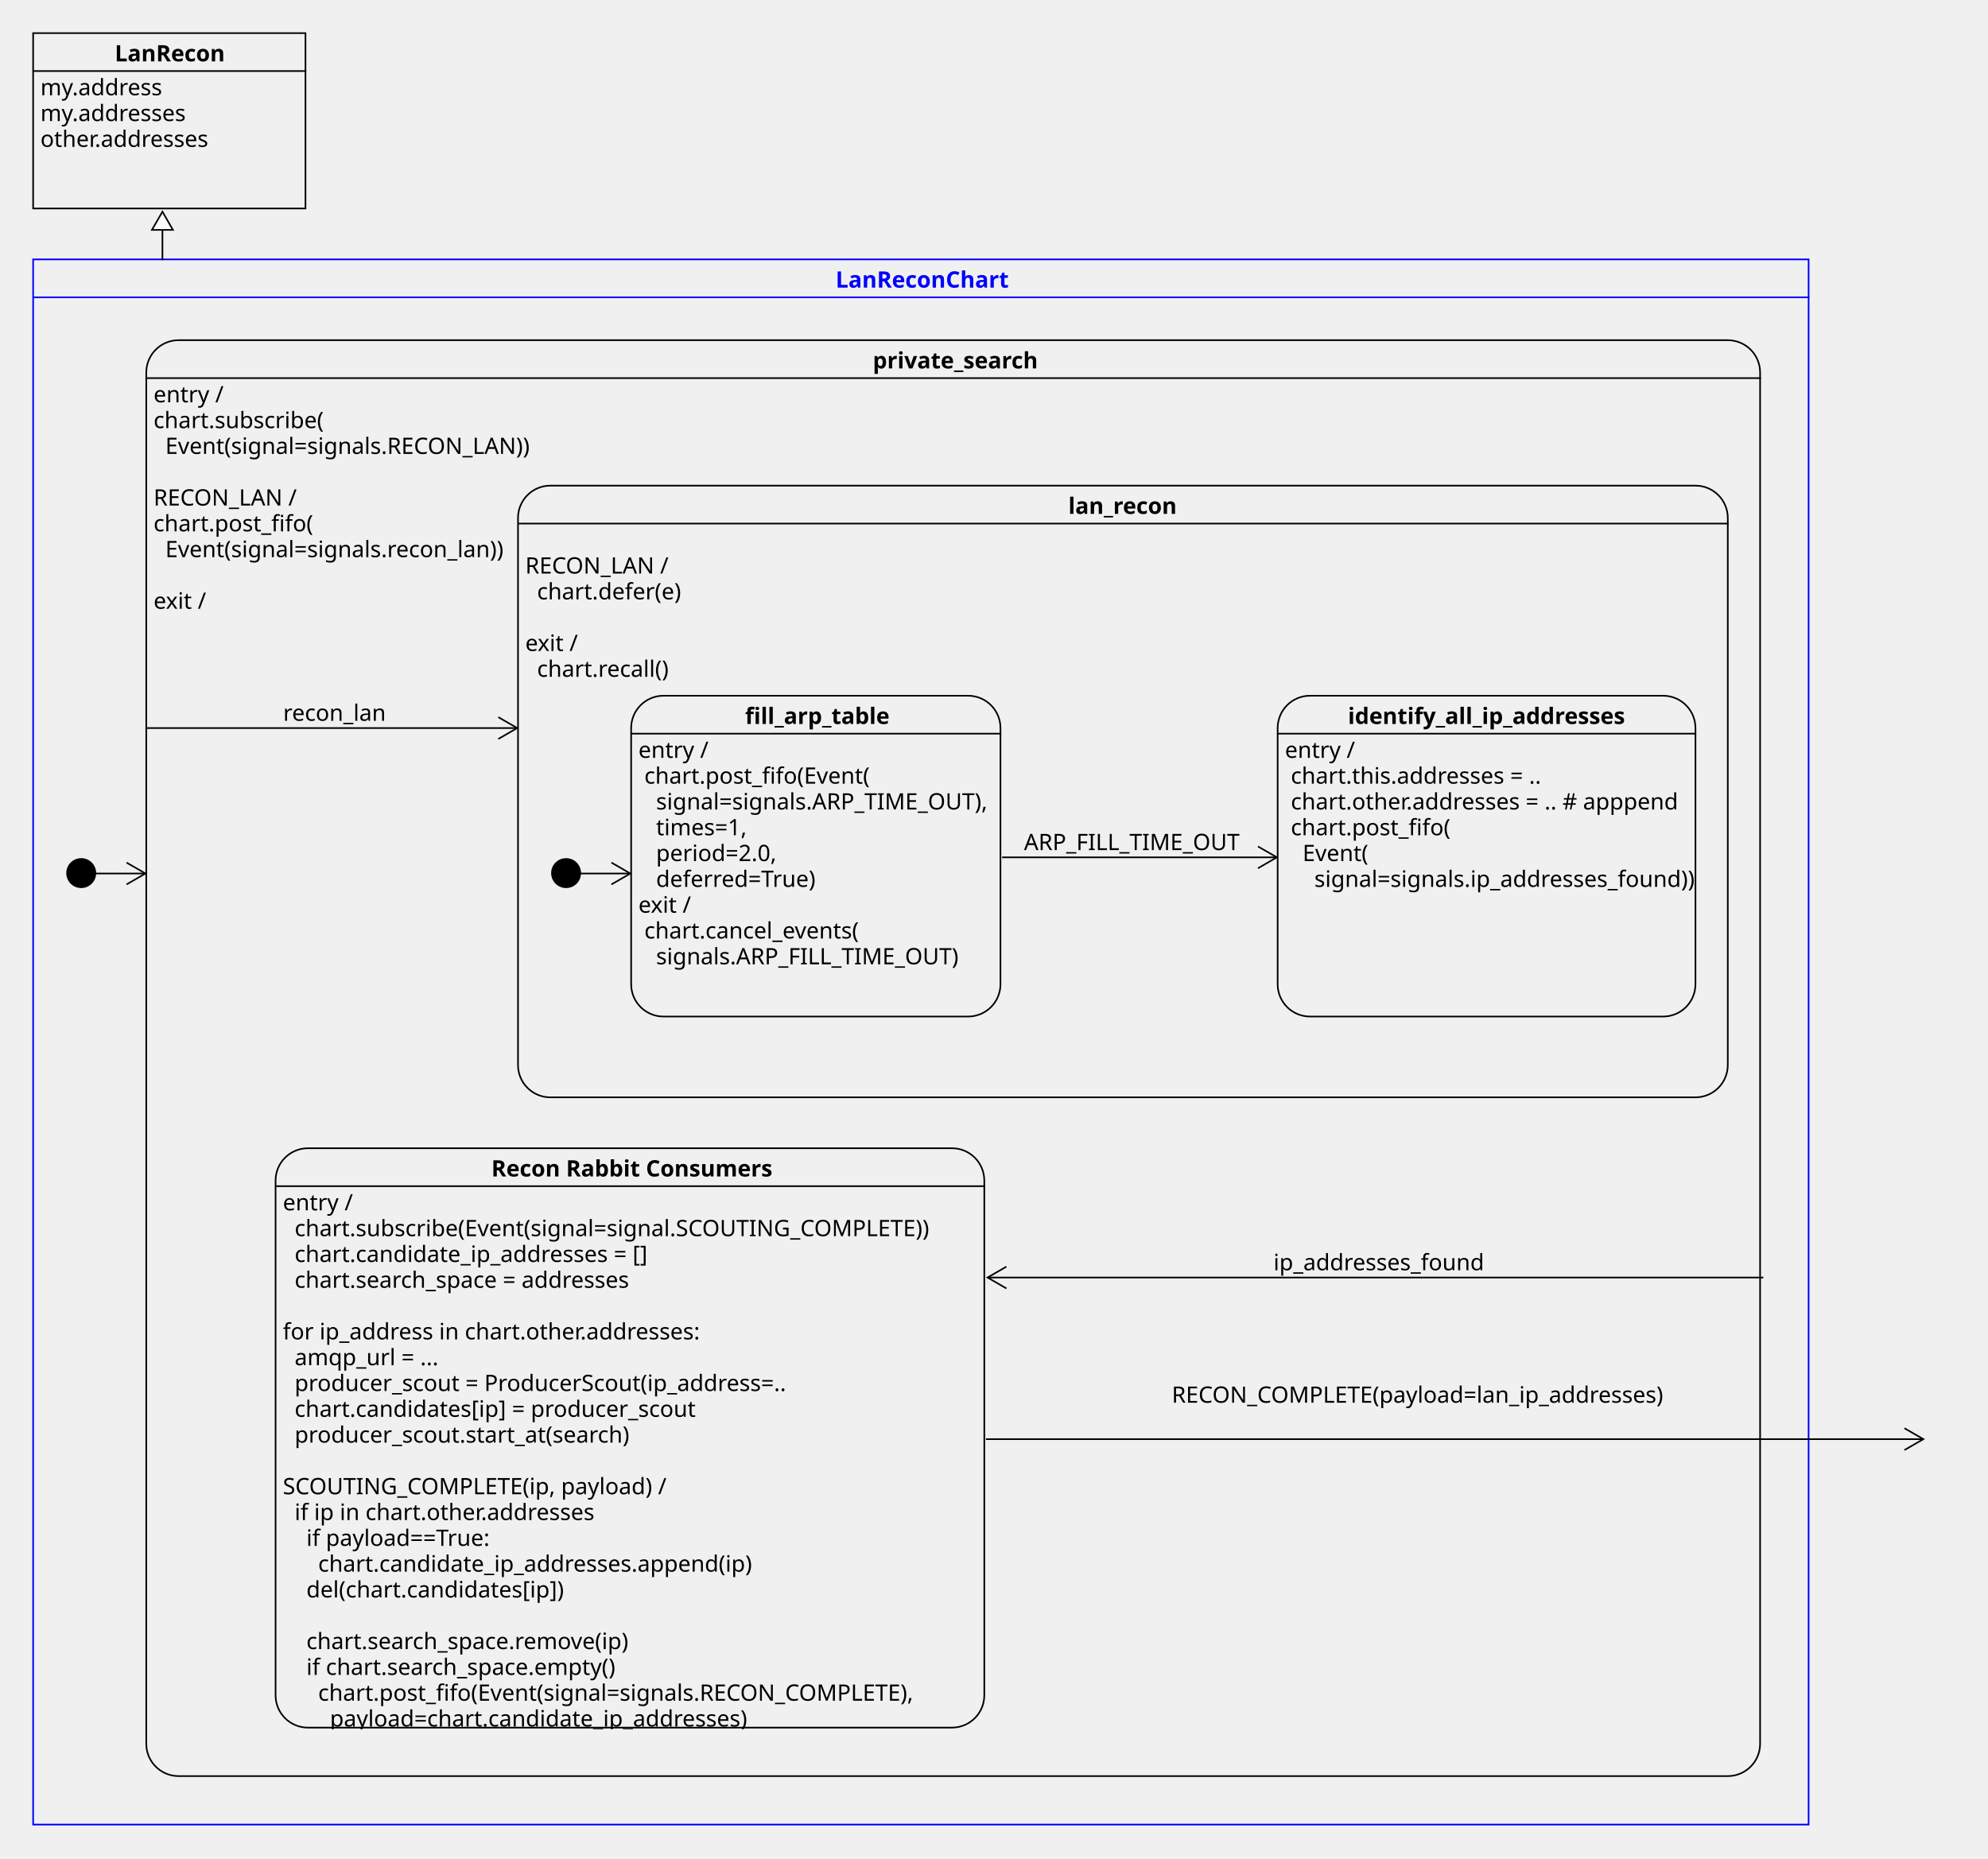
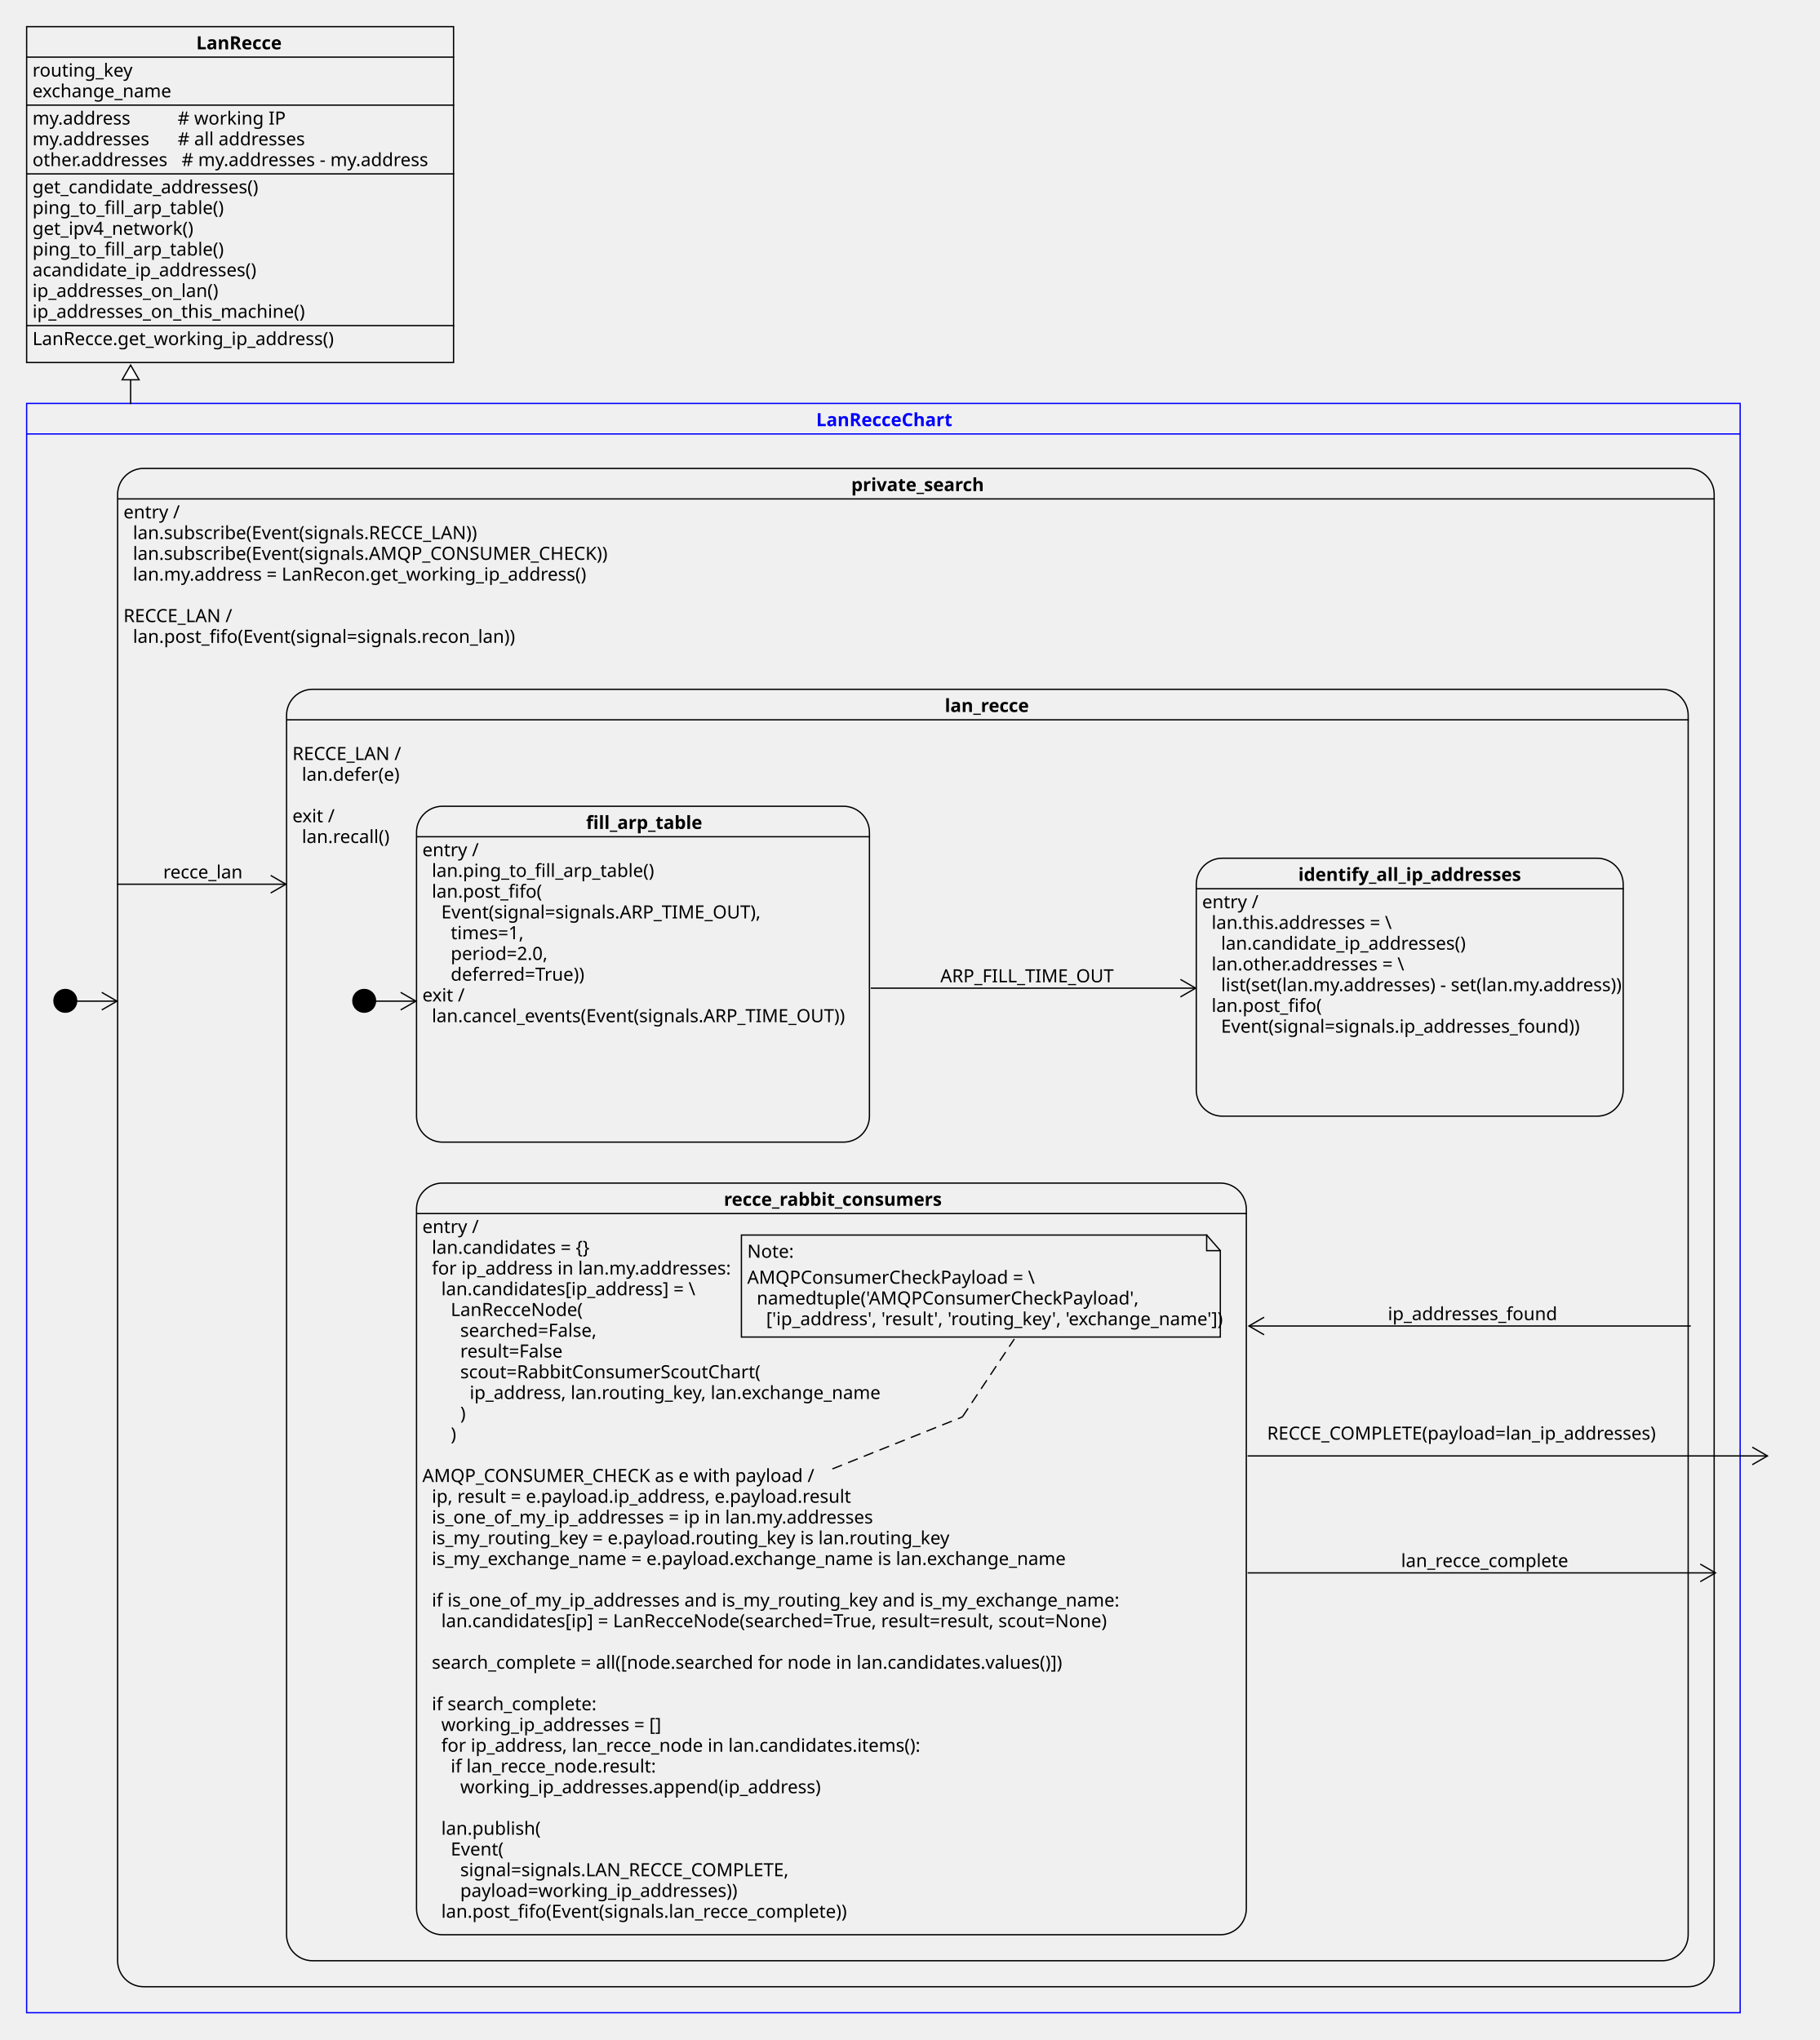
- <svg xmlns="http://www.w3.org/2000/svg" fill-opacity="1" color-rendering="auto" color-interpolation="auto" text-rendering="auto" stroke="black" stroke-linecap="square" width="1230" stroke-miterlimit="10" shape-rendering="auto" stroke-opacity="1" fill="black" stroke-dasharray="none" font-weight="normal" stroke-width="1" viewBox="190 10 1230 1150" height="1150" font-family="'Dialog'" font-style="normal" stroke-linejoin="miter" font-size="12px" stroke-dashoffset="0" image-rendering="auto">
+ <svg xmlns="http://www.w3.org/2000/svg" fill-opacity="1" color-rendering="auto" color-interpolation="auto" text-rendering="auto" stroke="black" stroke-linecap="square" width="1400" stroke-miterlimit="10" shape-rendering="auto" stroke-opacity="1" fill="black" stroke-dasharray="none" font-weight="normal" stroke-width="1" viewBox="10 0 1400 1570" height="1570" font-family="'Dialog'" font-style="normal" stroke-linejoin="miter" font-size="12px" stroke-dashoffset="0" image-rendering="auto">
  <defs id="genericDefs" />
  <g>
    <defs id="defs1">
      <clipPath clipPathUnits="userSpaceOnUse" id="clipPath1">
        <path d="M0 0 L2147483647 0 L2147483647 2147483647 L0 2147483647 L0 0 Z" />
      </clipPath>
      <clipPath clipPathUnits="userSpaceOnUse" id="clipPath2">
-         <path d="M0 0 L0 970 L1100 970 L1100 0 Z" />
+         <path d="M0 0 L0 80 L370 80 L370 0 Z" />
      </clipPath>
      <clipPath clipPathUnits="userSpaceOnUse" id="clipPath3">
+         <path d="M0 0 L0 70 L390 70 L390 0 Z" />
+       </clipPath>
+       <clipPath clipPathUnits="userSpaceOnUse" id="clipPath4">
+         <path d="M0 0 L0 1240 L1320 1240 L1320 0 Z" />
+       </clipPath>
+       <clipPath clipPathUnits="userSpaceOnUse" id="clipPath5">
        <path d="M0 0 L0 20 L20 20 L20 0 Z" />
      </clipPath>
-       <clipPath clipPathUnits="userSpaceOnUse" id="clipPath4">
-         <path d="M0 0 L0 40 L350 40 L350 0 Z" />
-       </clipPath>
-       <clipPath clipPathUnits="userSpaceOnUse" id="clipPath5">
-         <path d="M0 0 L0 360 L440 360 L440 0 Z" />
-       </clipPath>
      <clipPath clipPathUnits="userSpaceOnUse" id="clipPath6">
-         <path d="M0 0 L0 200 L260 200 L260 0 Z" />
+         <path d="M0 0 L0 30 L350 30 L350 0 Z" />
      </clipPath>
      <clipPath clipPathUnits="userSpaceOnUse" id="clipPath7">
-         <path d="M0 0 L0 200 L230 200 L230 0 Z" />
+         <path d="M0 0 L0 580 L640 580 L640 0 Z" />
      </clipPath>
      <clipPath clipPathUnits="userSpaceOnUse" id="clipPath8">
-         <path d="M0 0 L0 380 L750 380 L750 0 Z" />
+         <path d="M0 0 L0 200 L330 200 L330 0 Z" />
      </clipPath>
      <clipPath clipPathUnits="userSpaceOnUse" id="clipPath9">
-         <path d="M0 0 L0 890 L1000 890 L1000 0 Z" />
+         <path d="M0 0 L0 260 L350 260 L350 0 Z" />
      </clipPath>
      <clipPath clipPathUnits="userSpaceOnUse" id="clipPath10">
-         <path d="M0 0 L0 110 L170 110 L170 0 Z" />
+         <path d="M0 0 L0 980 L1080 980 L1080 0 Z" />
      </clipPath>
      <clipPath clipPathUnits="userSpaceOnUse" id="clipPath11">
-         <path d="M0 0 L0 40 L260 40 L260 0 Z" />
+         <path d="M0 0 L0 1170 L1230 1170 L1230 0 Z" />
      </clipPath>
      <clipPath clipPathUnits="userSpaceOnUse" id="clipPath12">
+         <path d="M0 0 L0 260 L330 260 L330 0 Z" />
+       </clipPath>
+       <clipPath clipPathUnits="userSpaceOnUse" id="clipPath13">
+         <path d="M0 0 L0 40 L390 40 L390 0 Z" />
+       </clipPath>
+       <clipPath clipPathUnits="userSpaceOnUse" id="clipPath14">
+         <path d="M0 0 L0 130 L170 130 L170 0 Z" />
+       </clipPath>
+       <clipPath clipPathUnits="userSpaceOnUse" id="clipPath15">
+         <path d="M0 0 L0 40 L160 40 L160 0 Z" />
+       </clipPath>
+       <clipPath clipPathUnits="userSpaceOnUse" id="clipPath16">
        <path d="M0 0 L0 60 L30 60 L30 0 Z" />
      </clipPath>
-       <clipPath clipPathUnits="userSpaceOnUse" id="clipPath13">
+       <clipPath clipPathUnits="userSpaceOnUse" id="clipPath17">
        <path d="M0 0 L0 40 L70 40 L70 0 Z" />
      </clipPath>
-       <clipPath clipPathUnits="userSpaceOnUse" id="clipPath14">
-         <path d="M0 0 L0 40 L510 40 L510 0 Z" />
-       </clipPath>
-       <clipPath clipPathUnits="userSpaceOnUse" id="clipPath15">
-         <path d="M0 0 L0 40 L200 40 L200 0 Z" />
-       </clipPath>
-       <clipPath clipPathUnits="userSpaceOnUse" id="clipPath16">
-         <path d="M0 0 L0 30 L610 30 L610 0 Z" />
+       <clipPath clipPathUnits="userSpaceOnUse" id="clipPath18">
+         <path d="M0 0 L0 40 L370 40 L370 0 Z" />
+       </clipPath>
+       <clipPath clipPathUnits="userSpaceOnUse" id="clipPath19">
+         <path d="M0 0 L0 40 L280 40 L280 0 Z" />
+       </clipPath>
+       <clipPath clipPathUnits="userSpaceOnUse" id="clipPath20">
+         <path d="M0 0 L0 30 L430 30 L430 0 Z" />
      </clipPath>
    </defs>
-     <g fill="rgb(255,255,255)" fill-opacity="0" transform="translate(210,170)" stroke-opacity="0" stroke="rgb(255,255,255)">
-       <rect x="0.5" width="1098.5" height="968.5" y="0.5" clip-path="url(#clipPath2)" stroke="none" />
-     </g>
-     <g fill="blue" transform="translate(210,170)" stroke="blue">
-       <rect fill="none" x="0.5" width="1098.5" height="968.5" y="0.5" clip-path="url(#clipPath2)" />
-       <text x="497" font-size="14px" y="17.969" clip-path="url(#clipPath2)" font-family="sans-serif" stroke="none" font-weight="bold" xml:space="preserve">LanReconChart</text>
-       <path fill="none" d="M1 23.969 L1099 23.969" clip-path="url(#clipPath2)" />
-     </g>
-     <g transform="translate(230,540)">
-       <circle r="8.75" clip-path="url(#clipPath3)" cx="10.25" cy="10.25" stroke="none" />
-       <circle fill="none" r="8.75" clip-path="url(#clipPath3)" cx="10.25" cy="10.25" />
-     </g>
-     <g transform="translate(530,540)">
-       <circle r="8.75" clip-path="url(#clipPath3)" cx="10.25" cy="10.25" stroke="none" />
-       <circle fill="none" r="8.75" clip-path="url(#clipPath3)" cx="10.25" cy="10.25" />
-     </g>
-     <g font-family="sans-serif" font-size="14px" transform="translate(910,860)">
-       <text x="5" xml:space="preserve" y="17.969" clip-path="url(#clipPath4)" stroke="none">RECON_COMPLETE(payload=lan_ip_addresses)</text>
-     </g>
-     <g fill="rgb(255,255,255)" fill-opacity="0" transform="translate(360,720)" stroke-opacity="0" stroke="rgb(255,255,255)">
-       <rect x="0.5" y="0.5" clip-path="url(#clipPath5)" width="438.5" rx="20" ry="20" height="358.5" stroke="none" />
-     </g>
-     <g transform="translate(360,720)">
-       <rect x="0.5" y="0.5" clip-path="url(#clipPath5)" fill="none" width="438.5" rx="20" ry="20" height="358.5" />
-       <text x="134" font-size="14px" y="17.969" clip-path="url(#clipPath5)" font-family="sans-serif" stroke="none" font-weight="bold" xml:space="preserve">Recon Rabbit Consumers</text>
-       <path fill="none" d="M1 23.969 L439 23.969" clip-path="url(#clipPath5)" />
-       <text x="5" font-size="14px" y="38.938" clip-path="url(#clipPath5)" font-family="sans-serif" stroke="none" xml:space="preserve">entry /</text>
-       <text x="5" font-size="14px" y="54.906" clip-path="url(#clipPath5)" font-family="sans-serif" stroke="none" xml:space="preserve">  chart.subscribe(Event(signal=signal.SCOUTING_COMPLETE))</text>
-       <text x="5" font-size="14px" y="70.875" clip-path="url(#clipPath5)" font-family="sans-serif" stroke="none" xml:space="preserve">  chart.candidate_ip_addresses = []</text>
-       <text x="5" font-size="14px" y="86.844" clip-path="url(#clipPath5)" font-family="sans-serif" stroke="none" xml:space="preserve">  chart.search_space = addresses</text>
-       <text x="5" font-size="14px" y="118.781" clip-path="url(#clipPath5)" font-family="sans-serif" stroke="none" xml:space="preserve">for ip_address in chart.other.addresses:</text>
-       <text x="5" font-size="14px" y="134.75" clip-path="url(#clipPath5)" font-family="sans-serif" stroke="none" xml:space="preserve">  amqp_url = ...</text>
-       <text x="5" font-size="14px" y="150.719" clip-path="url(#clipPath5)" font-family="sans-serif" stroke="none" xml:space="preserve">  producer_scout = ProducerScout(ip_address=..</text>
-       <text x="5" font-size="14px" y="166.688" clip-path="url(#clipPath5)" font-family="sans-serif" stroke="none" xml:space="preserve">  chart.candidates[ip] = producer_scout</text>
-       <text x="5" font-size="14px" y="182.656" clip-path="url(#clipPath5)" font-family="sans-serif" stroke="none" xml:space="preserve">  producer_scout.start_at(search)</text>
-       <text x="5" font-size="14px" y="214.594" clip-path="url(#clipPath5)" font-family="sans-serif" stroke="none" xml:space="preserve">SCOUTING_COMPLETE(ip, payload) / </text>
-       <text x="5" font-size="14px" y="230.562" clip-path="url(#clipPath5)" font-family="sans-serif" stroke="none" xml:space="preserve">  if ip in chart.other.addresses</text>
-       <text x="5" font-size="14px" y="246.531" clip-path="url(#clipPath5)" font-family="sans-serif" stroke="none" xml:space="preserve">    if payload==True:</text>
-       <text x="5" font-size="14px" y="262.5" clip-path="url(#clipPath5)" font-family="sans-serif" stroke="none" xml:space="preserve">      chart.candidate_ip_addresses.append(ip)</text>
-       <text x="5" font-size="14px" y="278.469" clip-path="url(#clipPath5)" font-family="sans-serif" stroke="none" xml:space="preserve">    del(chart.candidates[ip])</text>
-       <text x="5" font-size="14px" y="310.406" clip-path="url(#clipPath5)" font-family="sans-serif" stroke="none" xml:space="preserve">    chart.search_space.remove(ip)</text>
-       <text x="5" font-size="14px" y="326.375" clip-path="url(#clipPath5)" font-family="sans-serif" stroke="none" xml:space="preserve">    if chart.search_space.empty()</text>
-       <text x="5" font-size="14px" y="342.344" clip-path="url(#clipPath5)" font-family="sans-serif" stroke="none" xml:space="preserve">      chart.post_fifo(Event(signal=signals.RECON_COMPLETE),</text>
-       <text x="5" font-size="14px" y="358.312" clip-path="url(#clipPath5)" font-family="sans-serif" stroke="none" xml:space="preserve">        payload=chart.candidate_ip_addresses)</text>
-       <text x="5" font-size="14px" y="374.281" clip-path="url(#clipPath5)" font-family="sans-serif" stroke="none" xml:space="preserve">  </text>
-       <text x="5" font-size="14px" y="406.219" clip-path="url(#clipPath5)" font-family="sans-serif" stroke="none" xml:space="preserve"> </text>
-       <text x="5" font-size="14px" y="422.188" clip-path="url(#clipPath5)" font-family="sans-serif" stroke="none" xml:space="preserve">    </text>
-       <text x="5" font-size="14px" y="438.156" clip-path="url(#clipPath5)" font-family="sans-serif" stroke="none" xml:space="preserve">  </text>
-       <text x="5" font-size="14px" y="502.031" clip-path="url(#clipPath5)" font-family="sans-serif" stroke="none" xml:space="preserve">  </text>
-       <text x="5" font-size="14px" y="533.969" clip-path="url(#clipPath5)" font-family="sans-serif" stroke="none" xml:space="preserve">	</text>
-       <text x="5" font-size="14px" y="549.938" clip-path="url(#clipPath5)" font-family="sans-serif" stroke="none" xml:space="preserve">exit / </text>
-     </g>
-     <g fill="rgb(255,255,255)" fill-opacity="0" transform="translate(980,440)" stroke-opacity="0" stroke="rgb(255,255,255)">
-       <rect x="0.5" y="0.5" clip-path="url(#clipPath6)" width="258.5" rx="20" ry="20" height="198.5" stroke="none" />
-     </g>
-     <g transform="translate(980,440)">
-       <rect x="0.5" y="0.5" clip-path="url(#clipPath6)" fill="none" width="258.5" rx="20" ry="20" height="198.5" />
-       <text x="44" font-size="14px" y="17.969" clip-path="url(#clipPath6)" font-family="sans-serif" stroke="none" font-weight="bold" xml:space="preserve">identify_all_ip_addresses</text>
-       <path fill="none" d="M1 23.969 L259 23.969" clip-path="url(#clipPath6)" />
-       <text x="5" font-size="14px" y="38.938" clip-path="url(#clipPath6)" font-family="sans-serif" stroke="none" xml:space="preserve">entry /</text>
-       <text x="5" font-size="14px" y="54.906" clip-path="url(#clipPath6)" font-family="sans-serif" stroke="none" xml:space="preserve">	chart.this.addresses = ..</text>
-       <text x="5" font-size="14px" y="70.875" clip-path="url(#clipPath6)" font-family="sans-serif" stroke="none" xml:space="preserve">	chart.other.addresses = .. # apppend</text>
-       <text x="5" font-size="14px" y="86.844" clip-path="url(#clipPath6)" font-family="sans-serif" stroke="none" xml:space="preserve">	chart.post_fifo(</text>
-       <text x="5" font-size="14px" y="102.812" clip-path="url(#clipPath6)" font-family="sans-serif" stroke="none" xml:space="preserve">	  Event(</text>
-       <text x="5" font-size="14px" y="118.781" clip-path="url(#clipPath6)" font-family="sans-serif" stroke="none" xml:space="preserve">	    signal=signals.ip_addresses_found))</text>
-       <text x="5" font-size="14px" y="134.75" clip-path="url(#clipPath6)" font-family="sans-serif" stroke="none" xml:space="preserve">	</text>
-     </g>
-     <g fill="rgb(255,255,255)" fill-opacity="0" transform="translate(580,440)" stroke-opacity="0" stroke="rgb(255,255,255)">
-       <rect x="0.5" y="0.5" clip-path="url(#clipPath7)" width="228.5" rx="20" ry="20" height="198.5" stroke="none" />
-     </g>
-     <g transform="translate(580,440)">
-       <rect x="0.5" y="0.5" clip-path="url(#clipPath7)" fill="none" width="228.5" rx="20" ry="20" height="198.5" />
-       <text x="71" font-size="14px" y="17.969" clip-path="url(#clipPath7)" font-family="sans-serif" stroke="none" font-weight="bold" xml:space="preserve">fill_arp_table</text>
-       <path fill="none" d="M1 23.969 L229 23.969" clip-path="url(#clipPath7)" />
+     <g fill="rgb(255,255,255)" fill-opacity="0" transform="translate(580,950)" stroke-opacity="0" stroke="rgb(255,255,255)">
+       <path d="M0.5 0.5 L358.5 0.5 L369 12.5 L369 79 L0.5 79 Z" stroke="none" clip-path="url(#clipPath2)" />
+     </g>
+     <g transform="translate(580,950)">
+       <path fill="none" d="M0.5 0.5 L358.5 0.5 L369 12.5 L369 79 L0.5 79 Z" clip-path="url(#clipPath2)" />
+       <path fill="none" d="M358.5 0.5 L358.5 12.5 L369 12.5" clip-path="url(#clipPath2)" />
+       <text x="5" font-size="14px" y="17.969" clip-path="url(#clipPath2)" font-family="sans-serif" stroke="none" xml:space="preserve">Note:</text>
+     </g>
+     <g font-family="sans-serif" font-size="14px" transform="translate(580,970)">
+       <text x="5" xml:space="preserve" y="17.969" clip-path="url(#clipPath3)" stroke="none">AMQPConsumerCheckPayload = \</text>
+       <text x="5" xml:space="preserve" y="33.938" clip-path="url(#clipPath3)" stroke="none">  namedtuple('AMQPConsumerCheckPayload',</text>
+       <text x="5" xml:space="preserve" y="49.906" clip-path="url(#clipPath3)" stroke="none">    ['ip_address', 'result', 'routing_key', 'exchange_name'])</text>
+     </g>
+     <g fill="rgb(255,255,255)" fill-opacity="0" transform="translate(30,310)" stroke-opacity="0" stroke="rgb(255,255,255)">
+       <rect x="0.5" width="1318.5" height="1238.5" y="0.5" clip-path="url(#clipPath4)" stroke="none" />
+     </g>
+     <g fill="blue" transform="translate(30,310)" stroke="blue">
+       <rect fill="none" x="0.5" width="1318.5" height="1238.5" y="0.5" clip-path="url(#clipPath4)" />
+       <text x="608" font-size="14px" y="17.969" clip-path="url(#clipPath4)" font-family="sans-serif" stroke="none" font-weight="bold" xml:space="preserve">LanRecceChart</text>
+       <path fill="none" d="M1 23.969 L1319 23.969" clip-path="url(#clipPath4)" />
+     </g>
+     <g transform="translate(50,760)">
+       <circle r="8.75" clip-path="url(#clipPath5)" cx="10.25" cy="10.25" stroke="none" />
+       <circle fill="none" r="8.75" clip-path="url(#clipPath5)" cx="10.25" cy="10.25" />
+     </g>
+     <g transform="translate(280,760)">
+       <circle r="8.75" clip-path="url(#clipPath5)" cx="10.25" cy="10.25" stroke="none" />
+       <circle fill="none" r="8.75" clip-path="url(#clipPath5)" cx="10.25" cy="10.25" />
+     </g>
+     <g font-family="sans-serif" font-size="14px" transform="translate(980,1090)">
+       <text x="5" xml:space="preserve" y="17.969" clip-path="url(#clipPath6)" stroke="none">RECCE_COMPLETE(payload=lan_ip_addresses)</text>
+     </g>
+     <g fill="rgb(255,255,255)" fill-opacity="0" transform="translate(330,910)" stroke-opacity="0" stroke="rgb(255,255,255)">
+       <rect x="0.5" y="0.5" clip-path="url(#clipPath7)" width="638.5" rx="20" ry="20" height="578.5" stroke="none" />
+     </g>
+     <g transform="translate(330,910)">
+       <rect x="0.5" y="0.5" clip-path="url(#clipPath7)" fill="none" width="638.5" rx="20" ry="20" height="578.5" />
+       <text x="237" font-size="14px" y="17.969" clip-path="url(#clipPath7)" font-family="sans-serif" stroke="none" font-weight="bold" xml:space="preserve">recce_rabbit_consumers</text>
+       <path fill="none" d="M1 23.969 L639 23.969" clip-path="url(#clipPath7)" />
      <text x="5" font-size="14px" y="38.938" clip-path="url(#clipPath7)" font-family="sans-serif" stroke="none" xml:space="preserve">entry /</text>
-       <text x="5" font-size="14px" y="54.906" clip-path="url(#clipPath7)" font-family="sans-serif" stroke="none" xml:space="preserve">	chart.post_fifo(Event(</text>
-       <text x="5" font-size="14px" y="70.875" clip-path="url(#clipPath7)" font-family="sans-serif" stroke="none" xml:space="preserve">	  signal=signals.ARP_TIME_OUT), </text>
-       <text x="5" font-size="14px" y="86.844" clip-path="url(#clipPath7)" font-family="sans-serif" stroke="none" xml:space="preserve">	  times=1,</text>
-       <text x="5" font-size="14px" y="102.812" clip-path="url(#clipPath7)" font-family="sans-serif" stroke="none" xml:space="preserve">	  period=2.0,</text>
-       <text x="5" font-size="14px" y="118.781" clip-path="url(#clipPath7)" font-family="sans-serif" stroke="none" xml:space="preserve">	  deferred=True)</text>
-       <text x="5" font-size="14px" y="134.75" clip-path="url(#clipPath7)" font-family="sans-serif" stroke="none" xml:space="preserve">exit / </text>
-       <text x="5" font-size="14px" y="150.719" clip-path="url(#clipPath7)" font-family="sans-serif" stroke="none" xml:space="preserve">	chart.cancel_events(</text>
-       <text x="5" font-size="14px" y="166.688" clip-path="url(#clipPath7)" font-family="sans-serif" stroke="none" xml:space="preserve">	  signals.ARP_FILL_TIME_OUT)</text>
-     </g>
-     <g fill="rgb(255,255,255)" fill-opacity="0" transform="translate(510,310)" stroke-opacity="0" stroke="rgb(255,255,255)">
-       <rect x="0.5" y="0.5" clip-path="url(#clipPath8)" width="748.5" rx="20" ry="20" height="378.5" stroke="none" />
-     </g>
-     <g transform="translate(510,310)">
-       <rect x="0.5" y="0.5" clip-path="url(#clipPath8)" fill="none" width="748.5" rx="20" ry="20" height="378.5" />
-       <text x="341" font-size="14px" y="17.969" clip-path="url(#clipPath8)" font-family="sans-serif" stroke="none" font-weight="bold" xml:space="preserve">lan_recon</text>
-       <path fill="none" d="M1 23.969 L749 23.969" clip-path="url(#clipPath8)" />
-       <text x="5" font-size="14px" y="38.938" clip-path="url(#clipPath8)" font-family="sans-serif" stroke="none" xml:space="preserve">  </text>
-       <text x="5" font-size="14px" y="54.906" clip-path="url(#clipPath8)" font-family="sans-serif" stroke="none" xml:space="preserve">RECON_LAN /</text>
-       <text x="5" font-size="14px" y="70.875" clip-path="url(#clipPath8)" font-family="sans-serif" stroke="none" xml:space="preserve">  chart.defer(e)</text>
-       <text x="5" font-size="14px" y="102.812" clip-path="url(#clipPath8)" font-family="sans-serif" stroke="none" xml:space="preserve">exit /</text>
-       <text x="5" font-size="14px" y="118.781" clip-path="url(#clipPath8)" font-family="sans-serif" stroke="none" xml:space="preserve">  chart.recall()</text>
-       <text x="5" font-size="14px" y="134.75" clip-path="url(#clipPath8)" font-family="sans-serif" stroke="none" xml:space="preserve">  </text>
-     </g>
-     <g fill="rgb(255,255,255)" fill-opacity="0" transform="translate(280,220)" stroke-opacity="0" stroke="rgb(255,255,255)">
-       <rect x="0.5" y="0.5" clip-path="url(#clipPath9)" width="998.5" rx="20" ry="20" height="888.5" stroke="none" />
-     </g>
-     <g transform="translate(280,220)">
-       <rect x="0.5" y="0.5" clip-path="url(#clipPath9)" fill="none" width="998.5" rx="20" ry="20" height="888.5" />
-       <text x="450" font-size="14px" y="17.969" clip-path="url(#clipPath9)" font-family="sans-serif" stroke="none" font-weight="bold" xml:space="preserve">private_search</text>
-       <path fill="none" d="M1 23.969 L999 23.969" clip-path="url(#clipPath9)" />
+       <text x="5" font-size="14px" y="54.906" clip-path="url(#clipPath7)" font-family="sans-serif" stroke="none" xml:space="preserve">  lan.candidates = {}</text>
+       <text x="5" font-size="14px" y="70.875" clip-path="url(#clipPath7)" font-family="sans-serif" stroke="none" xml:space="preserve">  for ip_address in lan.my.addresses:</text>
+       <text x="5" font-size="14px" y="86.844" clip-path="url(#clipPath7)" font-family="sans-serif" stroke="none" xml:space="preserve">    lan.candidates[ip_address] = \</text>
+       <text x="5" font-size="14px" y="102.812" clip-path="url(#clipPath7)" font-family="sans-serif" stroke="none" xml:space="preserve">      LanRecceNode(</text>
+       <text x="5" font-size="14px" y="118.781" clip-path="url(#clipPath7)" font-family="sans-serif" stroke="none" xml:space="preserve">        searched=False, </text>
+       <text x="5" font-size="14px" y="134.75" clip-path="url(#clipPath7)" font-family="sans-serif" stroke="none" xml:space="preserve">        result=False</text>
+       <text x="5" font-size="14px" y="150.719" clip-path="url(#clipPath7)" font-family="sans-serif" stroke="none" xml:space="preserve">        scout=RabbitConsumerScoutChart(</text>
+       <text x="5" font-size="14px" y="166.688" clip-path="url(#clipPath7)" font-family="sans-serif" stroke="none" xml:space="preserve">          ip_address, lan.routing_key, lan.exchange_name</text>
+       <text x="5" font-size="14px" y="182.656" clip-path="url(#clipPath7)" font-family="sans-serif" stroke="none" xml:space="preserve">        )</text>
+       <text x="5" font-size="14px" y="198.625" clip-path="url(#clipPath7)" font-family="sans-serif" stroke="none" xml:space="preserve">      )</text>
+       <text x="5" font-size="14px" y="230.562" clip-path="url(#clipPath7)" font-family="sans-serif" stroke="none" xml:space="preserve">AMQP_CONSUMER_CHECK as e with payload /</text>
+       <text x="5" font-size="14px" y="246.531" clip-path="url(#clipPath7)" font-family="sans-serif" stroke="none" xml:space="preserve">  ip, result = e.payload.ip_address, e.payload.result</text>
+       <text x="5" font-size="14px" y="262.5" clip-path="url(#clipPath7)" font-family="sans-serif" stroke="none" xml:space="preserve">  is_one_of_my_ip_addresses = ip in lan.my.addresses</text>
+       <text x="5" font-size="14px" y="278.469" clip-path="url(#clipPath7)" font-family="sans-serif" stroke="none" xml:space="preserve">  is_my_routing_key = e.payload.routing_key is lan.routing_key</text>
+       <text x="5" font-size="14px" y="294.438" clip-path="url(#clipPath7)" font-family="sans-serif" stroke="none" xml:space="preserve">  is_my_exchange_name = e.payload.exchange_name is lan.exchange_name</text>
+       <text x="5" font-size="14px" y="326.375" clip-path="url(#clipPath7)" font-family="sans-serif" stroke="none" xml:space="preserve">  if is_one_of_my_ip_addresses and is_my_routing_key and is_my_exchange_name:</text>
+       <text x="5" font-size="14px" y="342.344" clip-path="url(#clipPath7)" font-family="sans-serif" stroke="none" xml:space="preserve">    lan.candidates[ip] = LanRecceNode(searched=True, result=result, scout=None)</text>
+       <text x="5" font-size="14px" y="358.312" clip-path="url(#clipPath7)" font-family="sans-serif" stroke="none" xml:space="preserve">    </text>
+       <text x="5" font-size="14px" y="374.281" clip-path="url(#clipPath7)" font-family="sans-serif" stroke="none" xml:space="preserve">  search_complete = all([node.searched for node in lan.candidates.values()])</text>
+       <text x="5" font-size="14px" y="406.219" clip-path="url(#clipPath7)" font-family="sans-serif" stroke="none" xml:space="preserve">  if search_complete:</text>
+       <text x="5" font-size="14px" y="422.188" clip-path="url(#clipPath7)" font-family="sans-serif" stroke="none" xml:space="preserve">    working_ip_addresses = []</text>
+       <text x="5" font-size="14px" y="438.156" clip-path="url(#clipPath7)" font-family="sans-serif" stroke="none" xml:space="preserve">    for ip_address, lan_recce_node in lan.candidates.items():</text>
+       <text x="5" font-size="14px" y="454.125" clip-path="url(#clipPath7)" font-family="sans-serif" stroke="none" xml:space="preserve">      if lan_recce_node.result:</text>
+       <text x="5" font-size="14px" y="470.094" clip-path="url(#clipPath7)" font-family="sans-serif" stroke="none" xml:space="preserve">        working_ip_addresses.append(ip_address)</text>
+       <text x="5" font-size="14px" y="502.031" clip-path="url(#clipPath7)" font-family="sans-serif" stroke="none" xml:space="preserve">    lan.publish(</text>
+       <text x="5" font-size="14px" y="518" clip-path="url(#clipPath7)" font-family="sans-serif" stroke="none" xml:space="preserve">      Event(</text>
+       <text x="5" font-size="14px" y="533.969" clip-path="url(#clipPath7)" font-family="sans-serif" stroke="none" xml:space="preserve">        signal=signals.LAN_RECCE_COMPLETE,</text>
+       <text x="5" font-size="14px" y="549.938" clip-path="url(#clipPath7)" font-family="sans-serif" stroke="none" xml:space="preserve">        payload=working_ip_addresses))</text>
+       <text x="5" font-size="14px" y="565.906" clip-path="url(#clipPath7)" font-family="sans-serif" stroke="none" xml:space="preserve">    lan.post_fifo(Event(signals.lan_recce_complete))</text>
+       <text x="5" font-size="14px" y="581.875" clip-path="url(#clipPath7)" font-family="sans-serif" stroke="none" xml:space="preserve">    </text>
+       <text x="5" font-size="14px" y="597.844" clip-path="url(#clipPath7)" font-family="sans-serif" stroke="none" xml:space="preserve">  </text>
+       <text x="5" font-size="14px" y="661.719" clip-path="url(#clipPath7)" font-family="sans-serif" stroke="none" xml:space="preserve">  </text>
+       <text x="5" font-size="14px" y="693.656" clip-path="url(#clipPath7)" font-family="sans-serif" stroke="none" xml:space="preserve">	</text>
+       <text x="5" font-size="14px" y="709.625" clip-path="url(#clipPath7)" font-family="sans-serif" stroke="none" xml:space="preserve">exit / </text>
+     </g>
+     <g fill="rgb(255,255,255)" fill-opacity="0" transform="translate(930,660)" stroke-opacity="0" stroke="rgb(255,255,255)">
+       <rect x="0.5" y="0.5" clip-path="url(#clipPath8)" width="328.5" rx="20" ry="20" height="198.5" stroke="none" />
+     </g>
+     <g transform="translate(930,660)">
+       <rect x="0.5" y="0.5" clip-path="url(#clipPath8)" fill="none" width="328.5" rx="20" ry="20" height="198.5" />
+       <text x="79" font-size="14px" y="17.969" clip-path="url(#clipPath8)" font-family="sans-serif" stroke="none" font-weight="bold" xml:space="preserve">identify_all_ip_addresses</text>
+       <path fill="none" d="M1 23.969 L329 23.969" clip-path="url(#clipPath8)" />
+       <text x="5" font-size="14px" y="38.938" clip-path="url(#clipPath8)" font-family="sans-serif" stroke="none" xml:space="preserve">entry /</text>
+       <text x="5" font-size="14px" y="54.906" clip-path="url(#clipPath8)" font-family="sans-serif" stroke="none" xml:space="preserve">  lan.this.addresses = \</text>
+       <text x="5" font-size="14px" y="70.875" clip-path="url(#clipPath8)" font-family="sans-serif" stroke="none" xml:space="preserve">    lan.candidate_ip_addresses()</text>
+       <text x="5" font-size="14px" y="86.844" clip-path="url(#clipPath8)" font-family="sans-serif" stroke="none" xml:space="preserve">  lan.other.addresses = \</text>
+       <text x="5" font-size="14px" y="102.812" clip-path="url(#clipPath8)" font-family="sans-serif" stroke="none" xml:space="preserve">    list(set(lan.my.addresses) - set(lan.my.address))</text>
+       <text x="5" font-size="14px" y="118.781" clip-path="url(#clipPath8)" font-family="sans-serif" stroke="none" xml:space="preserve">  lan.post_fifo(</text>
+       <text x="5" font-size="14px" y="134.75" clip-path="url(#clipPath8)" font-family="sans-serif" stroke="none" xml:space="preserve">    Event(signal=signals.ip_addresses_found))</text>
+       <text x="5" font-size="14px" y="150.719" clip-path="url(#clipPath8)" font-family="sans-serif" stroke="none" xml:space="preserve">	</text>
+     </g>
+     <g fill="rgb(255,255,255)" fill-opacity="0" transform="translate(330,620)" stroke-opacity="0" stroke="rgb(255,255,255)">
+       <rect x="0.5" y="0.5" clip-path="url(#clipPath9)" width="348.5" rx="20" ry="20" height="258.5" stroke="none" />
+     </g>
+     <g transform="translate(330,620)">
+       <rect x="0.5" y="0.5" clip-path="url(#clipPath9)" fill="none" width="348.5" rx="20" ry="20" height="258.5" />
+       <text x="131" font-size="14px" y="17.969" clip-path="url(#clipPath9)" font-family="sans-serif" stroke="none" font-weight="bold" xml:space="preserve">fill_arp_table</text>
+       <path fill="none" d="M1 23.969 L349 23.969" clip-path="url(#clipPath9)" />
      <text x="5" font-size="14px" y="38.938" clip-path="url(#clipPath9)" font-family="sans-serif" stroke="none" xml:space="preserve">entry /</text>
-       <text x="5" font-size="14px" y="54.906" clip-path="url(#clipPath9)" font-family="sans-serif" stroke="none" xml:space="preserve">chart.subscribe(</text>
-       <text x="5" font-size="14px" y="70.875" clip-path="url(#clipPath9)" font-family="sans-serif" stroke="none" xml:space="preserve">  Event(signal=signals.RECON_LAN))</text>
-       <text x="5" font-size="14px" y="102.812" clip-path="url(#clipPath9)" font-family="sans-serif" stroke="none" xml:space="preserve">RECON_LAN /</text>
-       <text x="5" font-size="14px" y="118.781" clip-path="url(#clipPath9)" font-family="sans-serif" stroke="none" xml:space="preserve">chart.post_fifo(</text>
-       <text x="5" font-size="14px" y="134.75" clip-path="url(#clipPath9)" font-family="sans-serif" stroke="none" xml:space="preserve">  Event(signal=signals.recon_lan))</text>
-       <text x="5" font-size="14px" y="150.719" clip-path="url(#clipPath9)" font-family="sans-serif" stroke="none" xml:space="preserve">  </text>
-       <text x="5" font-size="14px" y="166.688" clip-path="url(#clipPath9)" font-family="sans-serif" stroke="none" xml:space="preserve">exit / </text>
-     </g>
-     <g fill="rgb(255,255,255)" fill-opacity="0" transform="translate(210,30)" stroke-opacity="0" stroke="rgb(255,255,255)">
-       <rect x="0.5" width="168.5" height="108.5" y="0.5" clip-path="url(#clipPath10)" stroke="none" />
-     </g>
-     <g transform="translate(210,30)">
-       <rect fill="none" x="0.5" width="168.5" height="108.5" y="0.5" clip-path="url(#clipPath10)" />
-       <text x="51" font-size="14px" y="17.969" clip-path="url(#clipPath10)" font-family="sans-serif" stroke="none" font-weight="bold" xml:space="preserve">LanRecon</text>
-       <path fill="none" d="M1 23.969 L169 23.969" clip-path="url(#clipPath10)" />
-       <text x="5" font-size="14px" y="38.938" clip-path="url(#clipPath10)" font-family="sans-serif" stroke="none" xml:space="preserve">my.address</text>
-       <text x="5" font-size="14px" y="54.906" clip-path="url(#clipPath10)" font-family="sans-serif" stroke="none" xml:space="preserve">my.addresses</text>
-       <text x="5" font-size="14px" y="70.875" clip-path="url(#clipPath10)" font-family="sans-serif" stroke="none" xml:space="preserve">other.addresses</text>
-     </g>
-     <g transform="translate(270,440)">
-       <path fill="none" d="M10.5 20.5 L239.5 20.5" clip-path="url(#clipPath11)" />
-       <path fill="none" d="M228.742 27 L240 20.5 L228.742 14" clip-path="url(#clipPath11)" />
-       <text x="95.188" font-size="14px" y="16" clip-path="url(#clipPath11)" font-family="sans-serif" stroke="none" xml:space="preserve">recon_lan</text>
-     </g>
-     <g transform="translate(280,130)">
-       <path fill="none" d="M10.5 11.5 L10.5 40.5" clip-path="url(#clipPath12)" />
-       <path fill="white" d="M4 22.258 L10.5 11 L17 22.258 Z" clip-path="url(#clipPath12)" stroke="none" />
-       <path fill="none" d="M4 22.258 L10.5 11 L17 22.258 Z" clip-path="url(#clipPath12)" />
+       <text x="5" font-size="14px" y="54.906" clip-path="url(#clipPath9)" font-family="sans-serif" stroke="none" xml:space="preserve">  lan.ping_to_fill_arp_table()</text>
+       <text x="5" font-size="14px" y="70.875" clip-path="url(#clipPath9)" font-family="sans-serif" stroke="none" xml:space="preserve">  lan.post_fifo(</text>
+       <text x="5" font-size="14px" y="86.844" clip-path="url(#clipPath9)" font-family="sans-serif" stroke="none" xml:space="preserve">    Event(signal=signals.ARP_TIME_OUT), </text>
+       <text x="5" font-size="14px" y="102.812" clip-path="url(#clipPath9)" font-family="sans-serif" stroke="none" xml:space="preserve">      times=1,</text>
+       <text x="5" font-size="14px" y="118.781" clip-path="url(#clipPath9)" font-family="sans-serif" stroke="none" xml:space="preserve">      period=2.0,</text>
+       <text x="5" font-size="14px" y="134.75" clip-path="url(#clipPath9)" font-family="sans-serif" stroke="none" xml:space="preserve">      deferred=True))</text>
+       <text x="5" font-size="14px" y="150.719" clip-path="url(#clipPath9)" font-family="sans-serif" stroke="none" xml:space="preserve">exit / </text>
+       <text x="5" font-size="14px" y="166.688" clip-path="url(#clipPath9)" font-family="sans-serif" stroke="none" xml:space="preserve">  lan.cancel_events(Event(signals.ARP_TIME_OUT))</text>
+     </g>
+     <g fill="rgb(255,255,255)" fill-opacity="0" transform="translate(230,530)" stroke-opacity="0" stroke="rgb(255,255,255)">
+       <rect x="0.5" y="0.5" clip-path="url(#clipPath10)" width="1078.5" rx="20" ry="20" height="978.5" stroke="none" />
    </g>
    <g transform="translate(230,530)">
-       <path fill="none" d="M10.5 20.5 L49.5 20.5" clip-path="url(#clipPath13)" />
-       <path fill="none" d="M38.742 27 L50 20.5 L38.742 14" clip-path="url(#clipPath13)" />
-     </g>
-     <g transform="translate(790,780)">
-       <path fill="none" d="M490.5 20.5 L11.5 20.5" clip-path="url(#clipPath14)" />
-       <path fill="none" d="M22.258 14 L11 20.5 L22.258 27" clip-path="url(#clipPath14)" />
-       <text x="187.923" font-size="14px" y="16" clip-path="url(#clipPath14)" font-family="sans-serif" stroke="none" xml:space="preserve">ip_addresses_found</text>
-     </g>
-     <g transform="translate(800,520)">
-       <path fill="none" d="M10.5 20.5 L179.5 20.5" clip-path="url(#clipPath15)" />
-       <path fill="none" d="M168.742 27 L180 20.5 L168.742 14" clip-path="url(#clipPath15)" />
-       <text x="23.56" font-size="14px" y="16" clip-path="url(#clipPath15)" font-family="sans-serif" stroke="none" xml:space="preserve">ARP_FILL_TIME_OUT</text>
-     </g>
-     <g transform="translate(530,530)">
-       <path fill="none" d="M10.5 20.5 L49.5 20.5" clip-path="url(#clipPath13)" />
-       <path fill="none" d="M38.742 27 L50 20.5 L38.742 14" clip-path="url(#clipPath13)" />
-     </g>
-     <g transform="translate(790,890)">
-       <path fill="none" d="M10.5 10.5 L589.5 10.5" clip-path="url(#clipPath16)" />
-       <path fill="none" d="M578.742 17 L590 10.5 L578.742 4" clip-path="url(#clipPath16)" />
+       <rect x="0.5" y="0.5" clip-path="url(#clipPath10)" fill="none" width="1078.5" rx="20" ry="20" height="978.5" />
+       <text x="507" font-size="14px" y="17.969" clip-path="url(#clipPath10)" font-family="sans-serif" stroke="none" font-weight="bold" xml:space="preserve">lan_recce</text>
+       <path fill="none" d="M1 23.969 L1079 23.969" clip-path="url(#clipPath10)" />
+       <text x="5" font-size="14px" y="38.938" clip-path="url(#clipPath10)" font-family="sans-serif" stroke="none" xml:space="preserve">  </text>
+       <text x="5" font-size="14px" y="54.906" clip-path="url(#clipPath10)" font-family="sans-serif" stroke="none" xml:space="preserve">RECCE_LAN /</text>
+       <text x="5" font-size="14px" y="70.875" clip-path="url(#clipPath10)" font-family="sans-serif" stroke="none" xml:space="preserve">  lan.defer(e)</text>
+       <text x="5" font-size="14px" y="102.812" clip-path="url(#clipPath10)" font-family="sans-serif" stroke="none" xml:space="preserve">exit /</text>
+       <text x="5" font-size="14px" y="118.781" clip-path="url(#clipPath10)" font-family="sans-serif" stroke="none" xml:space="preserve">  lan.recall()</text>
+       <text x="5" font-size="14px" y="134.75" clip-path="url(#clipPath10)" font-family="sans-serif" stroke="none" xml:space="preserve">  </text>
+     </g>
+     <g fill="rgb(255,255,255)" fill-opacity="0" transform="translate(100,360)" stroke-opacity="0" stroke="rgb(255,255,255)">
+       <rect x="0.5" y="0.5" clip-path="url(#clipPath11)" width="1228.5" rx="20" ry="20" height="1168.5" stroke="none" />
+     </g>
+     <g transform="translate(100,360)">
+       <rect x="0.5" y="0.5" clip-path="url(#clipPath11)" fill="none" width="1228.5" rx="20" ry="20" height="1168.5" />
+       <text x="565" font-size="14px" y="17.969" clip-path="url(#clipPath11)" font-family="sans-serif" stroke="none" font-weight="bold" xml:space="preserve">private_search</text>
+       <path fill="none" d="M1 23.969 L1229 23.969" clip-path="url(#clipPath11)" />
+       <text x="5" font-size="14px" y="38.938" clip-path="url(#clipPath11)" font-family="sans-serif" stroke="none" xml:space="preserve">entry /</text>
+       <text x="5" font-size="14px" y="54.906" clip-path="url(#clipPath11)" font-family="sans-serif" stroke="none" xml:space="preserve">  lan.subscribe(Event(signals.RECCE_LAN))</text>
+       <text x="5" font-size="14px" y="70.875" clip-path="url(#clipPath11)" font-family="sans-serif" stroke="none" xml:space="preserve">  lan.subscribe(Event(signals.AMQP_CONSUMER_CHECK))</text>
+       <text x="5" font-size="14px" y="86.844" clip-path="url(#clipPath11)" font-family="sans-serif" stroke="none" xml:space="preserve">  lan.my.address = LanRecon.get_working_ip_address()</text>
+       <text x="5" font-size="14px" y="118.781" clip-path="url(#clipPath11)" font-family="sans-serif" stroke="none" xml:space="preserve">RECCE_LAN /</text>
+       <text x="5" font-size="14px" y="134.75" clip-path="url(#clipPath11)" font-family="sans-serif" stroke="none" xml:space="preserve">  lan.post_fifo(Event(signal=signals.recon_lan))</text>
+       <text x="5" font-size="14px" y="150.719" clip-path="url(#clipPath11)" font-family="sans-serif" stroke="none" xml:space="preserve">  </text>
+     </g>
+     <g fill="rgb(255,255,255)" fill-opacity="0" transform="translate(30,20)" stroke-opacity="0" stroke="rgb(255,255,255)">
+       <rect x="0.5" width="328.5" height="258.5" y="0.5" clip-path="url(#clipPath12)" stroke="none" />
+     </g>
+     <g transform="translate(30,20)">
+       <rect fill="none" x="0.5" width="328.5" height="258.5" y="0.5" clip-path="url(#clipPath12)" />
+       <text x="131" font-size="14px" y="17.969" clip-path="url(#clipPath12)" font-family="sans-serif" stroke="none" font-weight="bold" xml:space="preserve">LanRecce</text>
+       <path fill="none" d="M1 23.969 L329 23.969" clip-path="url(#clipPath12)" />
+       <text x="5" font-size="14px" y="38.938" clip-path="url(#clipPath12)" font-family="sans-serif" stroke="none" xml:space="preserve">routing_key</text>
+       <text x="5" font-size="14px" y="54.906" clip-path="url(#clipPath12)" font-family="sans-serif" stroke="none" xml:space="preserve">exchange_name</text>
+       <path fill="none" d="M1 60.906 L329 60.906" clip-path="url(#clipPath12)" />
+       <text x="5" font-size="14px" y="75.875" clip-path="url(#clipPath12)" font-family="sans-serif" stroke="none" xml:space="preserve">my.address          # working IP</text>
+       <text x="5" font-size="14px" y="91.844" clip-path="url(#clipPath12)" font-family="sans-serif" stroke="none" xml:space="preserve">my.addresses      # all addresses</text>
+       <text x="5" font-size="14px" y="107.812" clip-path="url(#clipPath12)" font-family="sans-serif" stroke="none" xml:space="preserve">other.addresses   # my.addresses - my.address</text>
+       <path fill="none" d="M1 113.812 L329 113.812" clip-path="url(#clipPath12)" />
+       <text x="5" font-size="14px" y="128.781" clip-path="url(#clipPath12)" font-family="sans-serif" stroke="none" xml:space="preserve">get_candidate_addresses()</text>
+       <text x="5" font-size="14px" y="144.75" clip-path="url(#clipPath12)" font-family="sans-serif" stroke="none" xml:space="preserve">ping_to_fill_arp_table()</text>
+       <text x="5" font-size="14px" y="160.719" clip-path="url(#clipPath12)" font-family="sans-serif" stroke="none" xml:space="preserve">get_ipv4_network()</text>
+       <text x="5" font-size="14px" y="176.688" clip-path="url(#clipPath12)" font-family="sans-serif" stroke="none" xml:space="preserve">ping_to_fill_arp_table()</text>
+       <text x="5" font-size="14px" y="192.656" clip-path="url(#clipPath12)" font-family="sans-serif" stroke="none" xml:space="preserve">acandidate_ip_addresses()</text>
+       <text x="5" font-size="14px" y="208.625" clip-path="url(#clipPath12)" font-family="sans-serif" stroke="none" xml:space="preserve">ip_addresses_on_lan()</text>
+       <text x="5" font-size="14px" y="224.594" clip-path="url(#clipPath12)" font-family="sans-serif" stroke="none" xml:space="preserve">ip_addresses_on_this_machine()</text>
+       <path fill="none" d="M1 230.594 L329 230.594" clip-path="url(#clipPath12)" />
+       <text x="5" font-size="14px" y="245.562" clip-path="url(#clipPath12)" font-family="sans-serif" stroke="none" xml:space="preserve">LanRecce.get_working_ip_address()</text>
+     </g>
+     <g transform="translate(960,1190)">
+       <path fill="none" d="M10.5 20.5 L369.5 20.5" clip-path="url(#clipPath13)" />
+       <path fill="none" d="M358.742 27 L370 20.5 L358.742 14" clip-path="url(#clipPath13)" />
+       <text x="128.089" font-size="14px" y="16" clip-path="url(#clipPath13)" font-family="sans-serif" stroke="none" xml:space="preserve">lan_recce_complete</text>
+     </g>
+     <g stroke-dasharray="8,5" stroke-miterlimit="5" transform="translate(640,1020)" stroke-linecap="butt">
+       <path fill="none" d="M10.5 110.5 L110.5 70.5" clip-path="url(#clipPath14)" />
+       <path fill="none" d="M110.5 70.5 L150.5 10.5" clip-path="url(#clipPath14)" />
+     </g>
+     <g transform="translate(90,660)">
+       <path fill="none" d="M10.5 20.5 L139.5 20.5" clip-path="url(#clipPath15)" />
+       <path fill="none" d="M128.742 27 L140 20.5 L128.742 14" clip-path="url(#clipPath15)" />
+       <text x="45.581" font-size="14px" y="16" clip-path="url(#clipPath15)" font-family="sans-serif" stroke="none" xml:space="preserve">recce_lan</text>
+     </g>
+     <g transform="translate(100,270)">
+       <path fill="none" d="M10.5 11.5 L10.5 40.5" clip-path="url(#clipPath16)" />
+       <path fill="white" d="M4 22.258 L10.5 11 L17 22.258 Z" clip-path="url(#clipPath16)" stroke="none" />
+       <path fill="none" d="M4 22.258 L10.5 11 L17 22.258 Z" clip-path="url(#clipPath16)" />
+     </g>
+     <g transform="translate(50,750)">
+       <path fill="none" d="M10.5 20.5 L49.5 20.5" clip-path="url(#clipPath17)" />
+       <path fill="none" d="M38.742 27 L50 20.5 L38.742 14" clip-path="url(#clipPath17)" />
+     </g>
+     <g transform="translate(960,1000)">
+       <path fill="none" d="M350.5 20.5 L11.5 20.5" clip-path="url(#clipPath18)" />
+       <path fill="none" d="M22.258 14 L11 20.5 L22.258 27" clip-path="url(#clipPath18)" />
+       <text x="117.923" font-size="14px" y="16" clip-path="url(#clipPath18)" font-family="sans-serif" stroke="none" xml:space="preserve">ip_addresses_found</text>
+     </g>
+     <g transform="translate(670,740)">
+       <path fill="none" d="M10.5 20.5 L259.5 20.5" clip-path="url(#clipPath19)" />
+       <path fill="none" d="M248.742 27 L260 20.5 L248.742 14" clip-path="url(#clipPath19)" />
+       <text x="63.56" font-size="14px" y="16" clip-path="url(#clipPath19)" font-family="sans-serif" stroke="none" xml:space="preserve">ARP_FILL_TIME_OUT</text>
+     </g>
+     <g transform="translate(280,750)">
+       <path fill="none" d="M10.5 20.5 L49.5 20.5" clip-path="url(#clipPath17)" />
+       <path fill="none" d="M38.742 27 L50 20.5 L38.742 14" clip-path="url(#clipPath17)" />
+     </g>
+     <g transform="translate(960,1110)">
+       <path fill="none" d="M10.5 10.5 L409.5 10.5" clip-path="url(#clipPath20)" />
+       <path fill="none" d="M398.742 17 L410 10.5 L398.742 4" clip-path="url(#clipPath20)" />
    </g>
  </g>
</svg>
